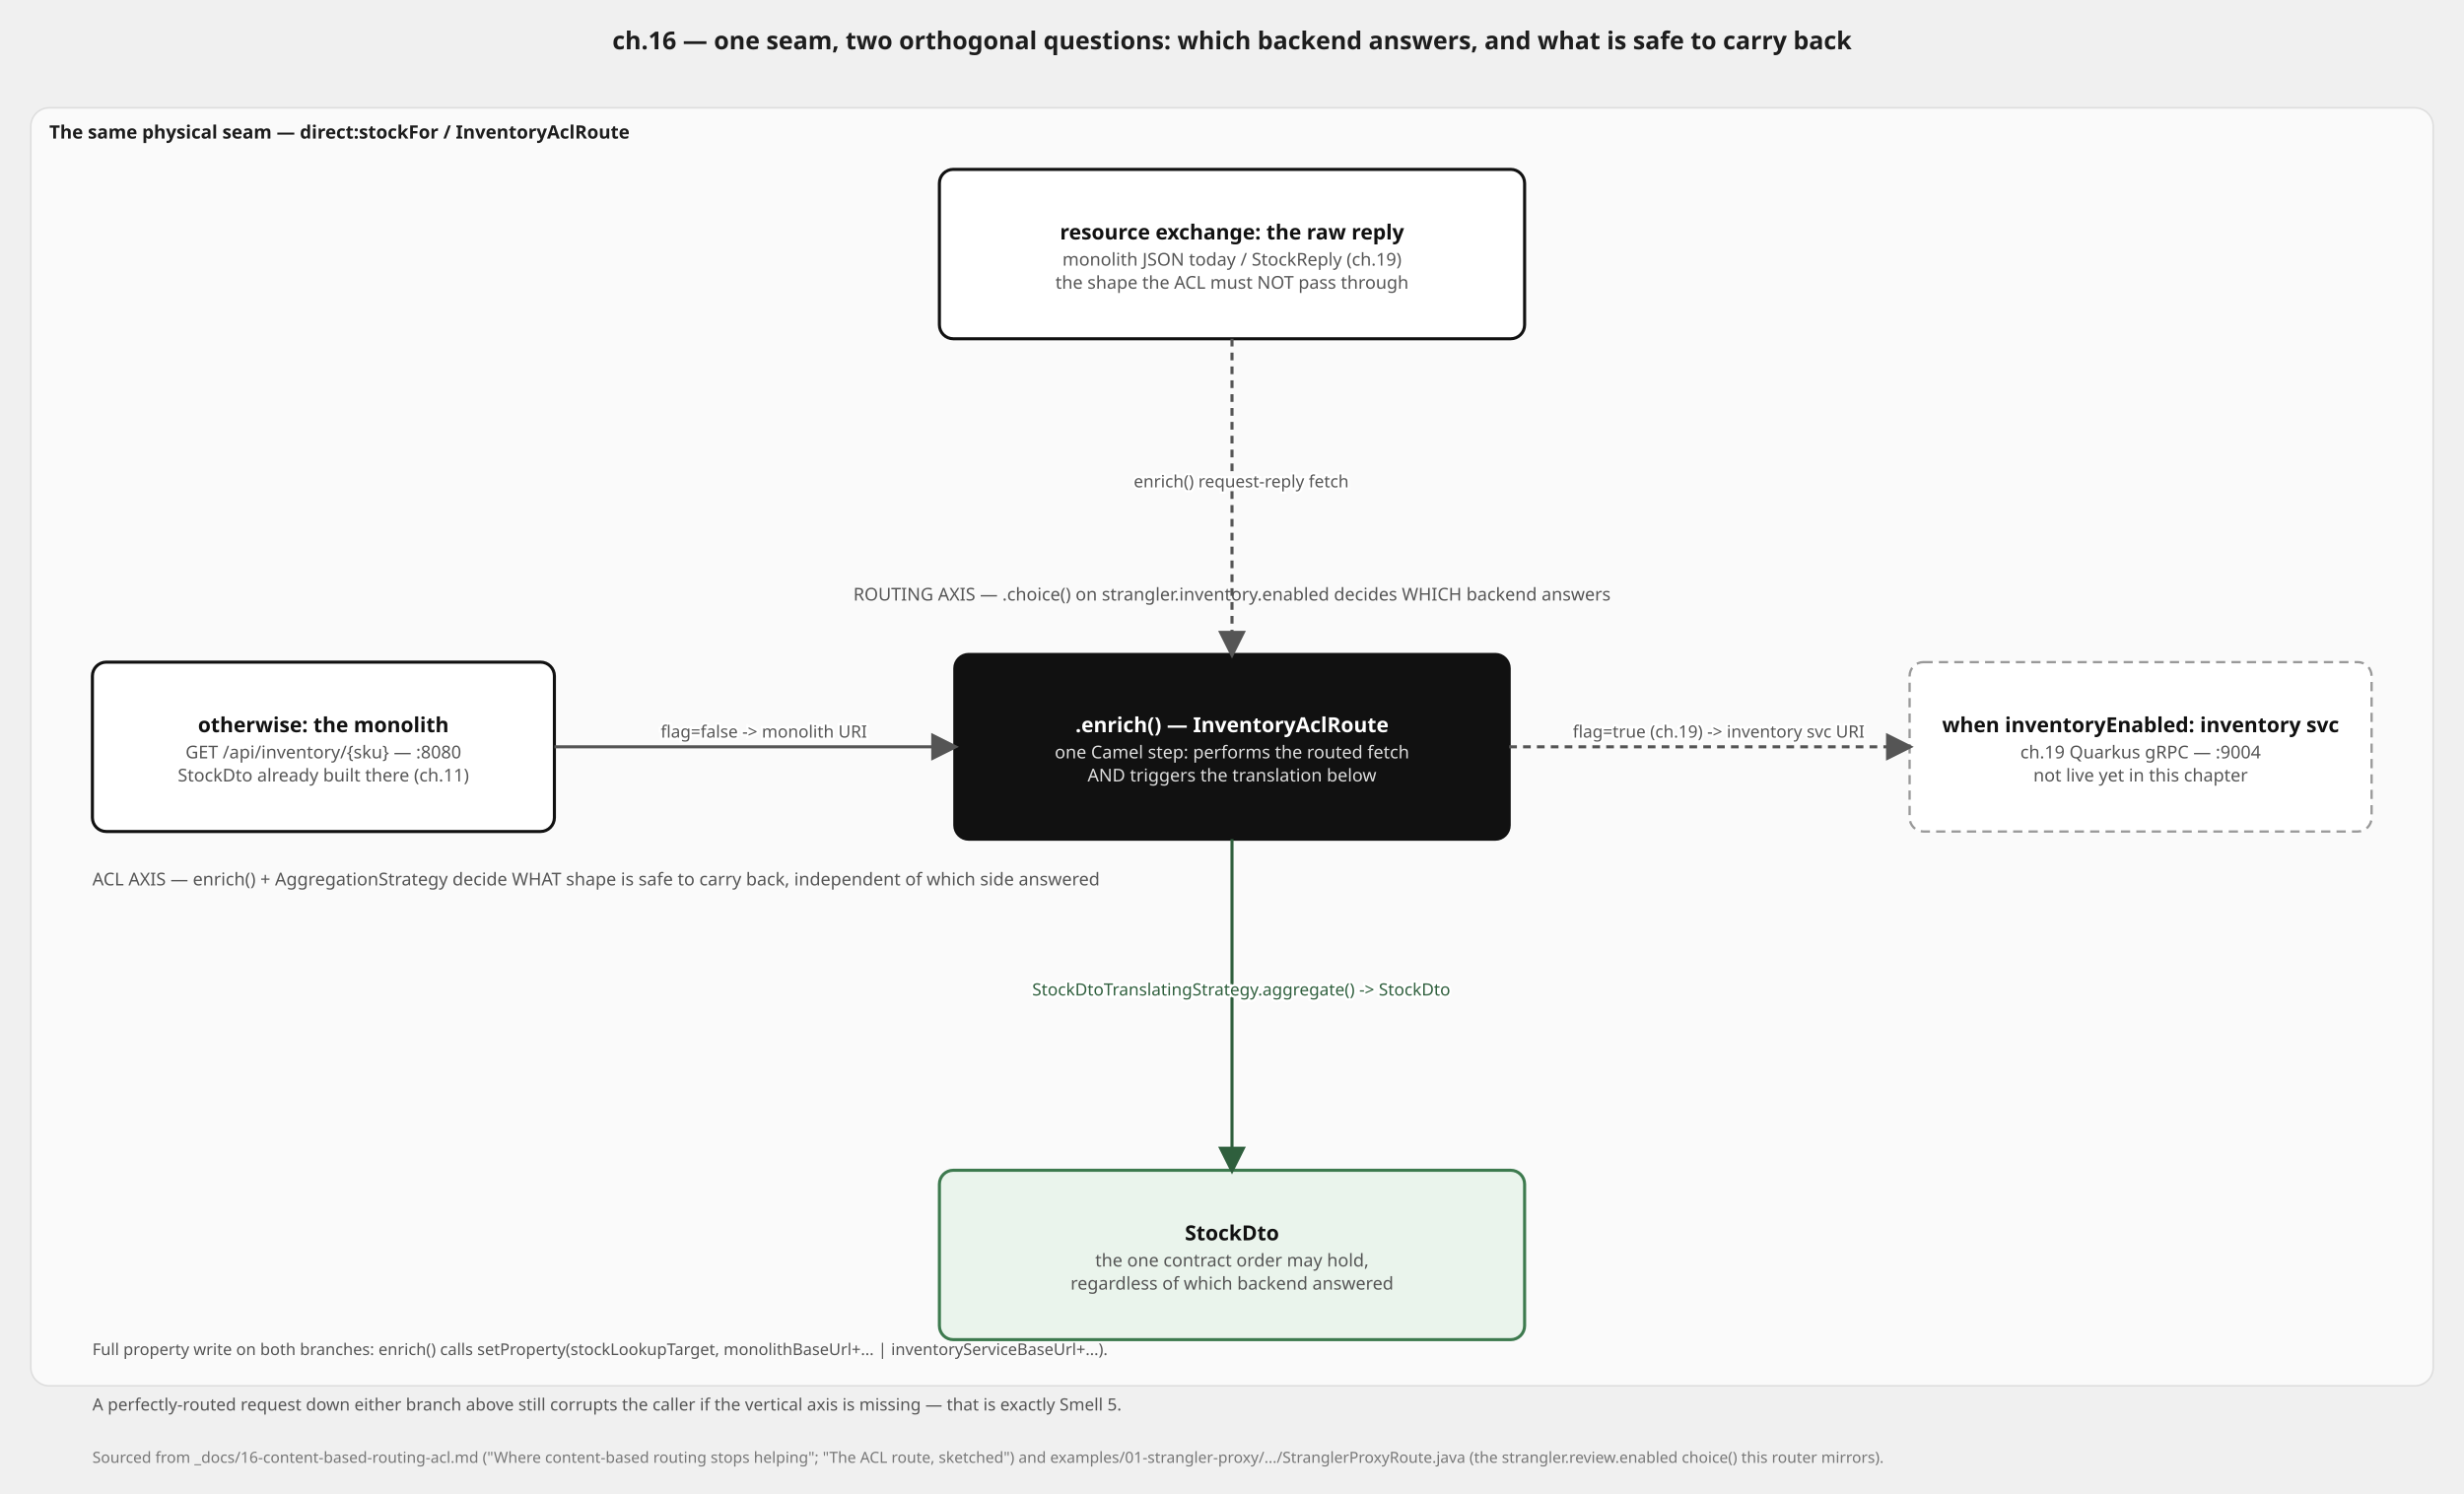
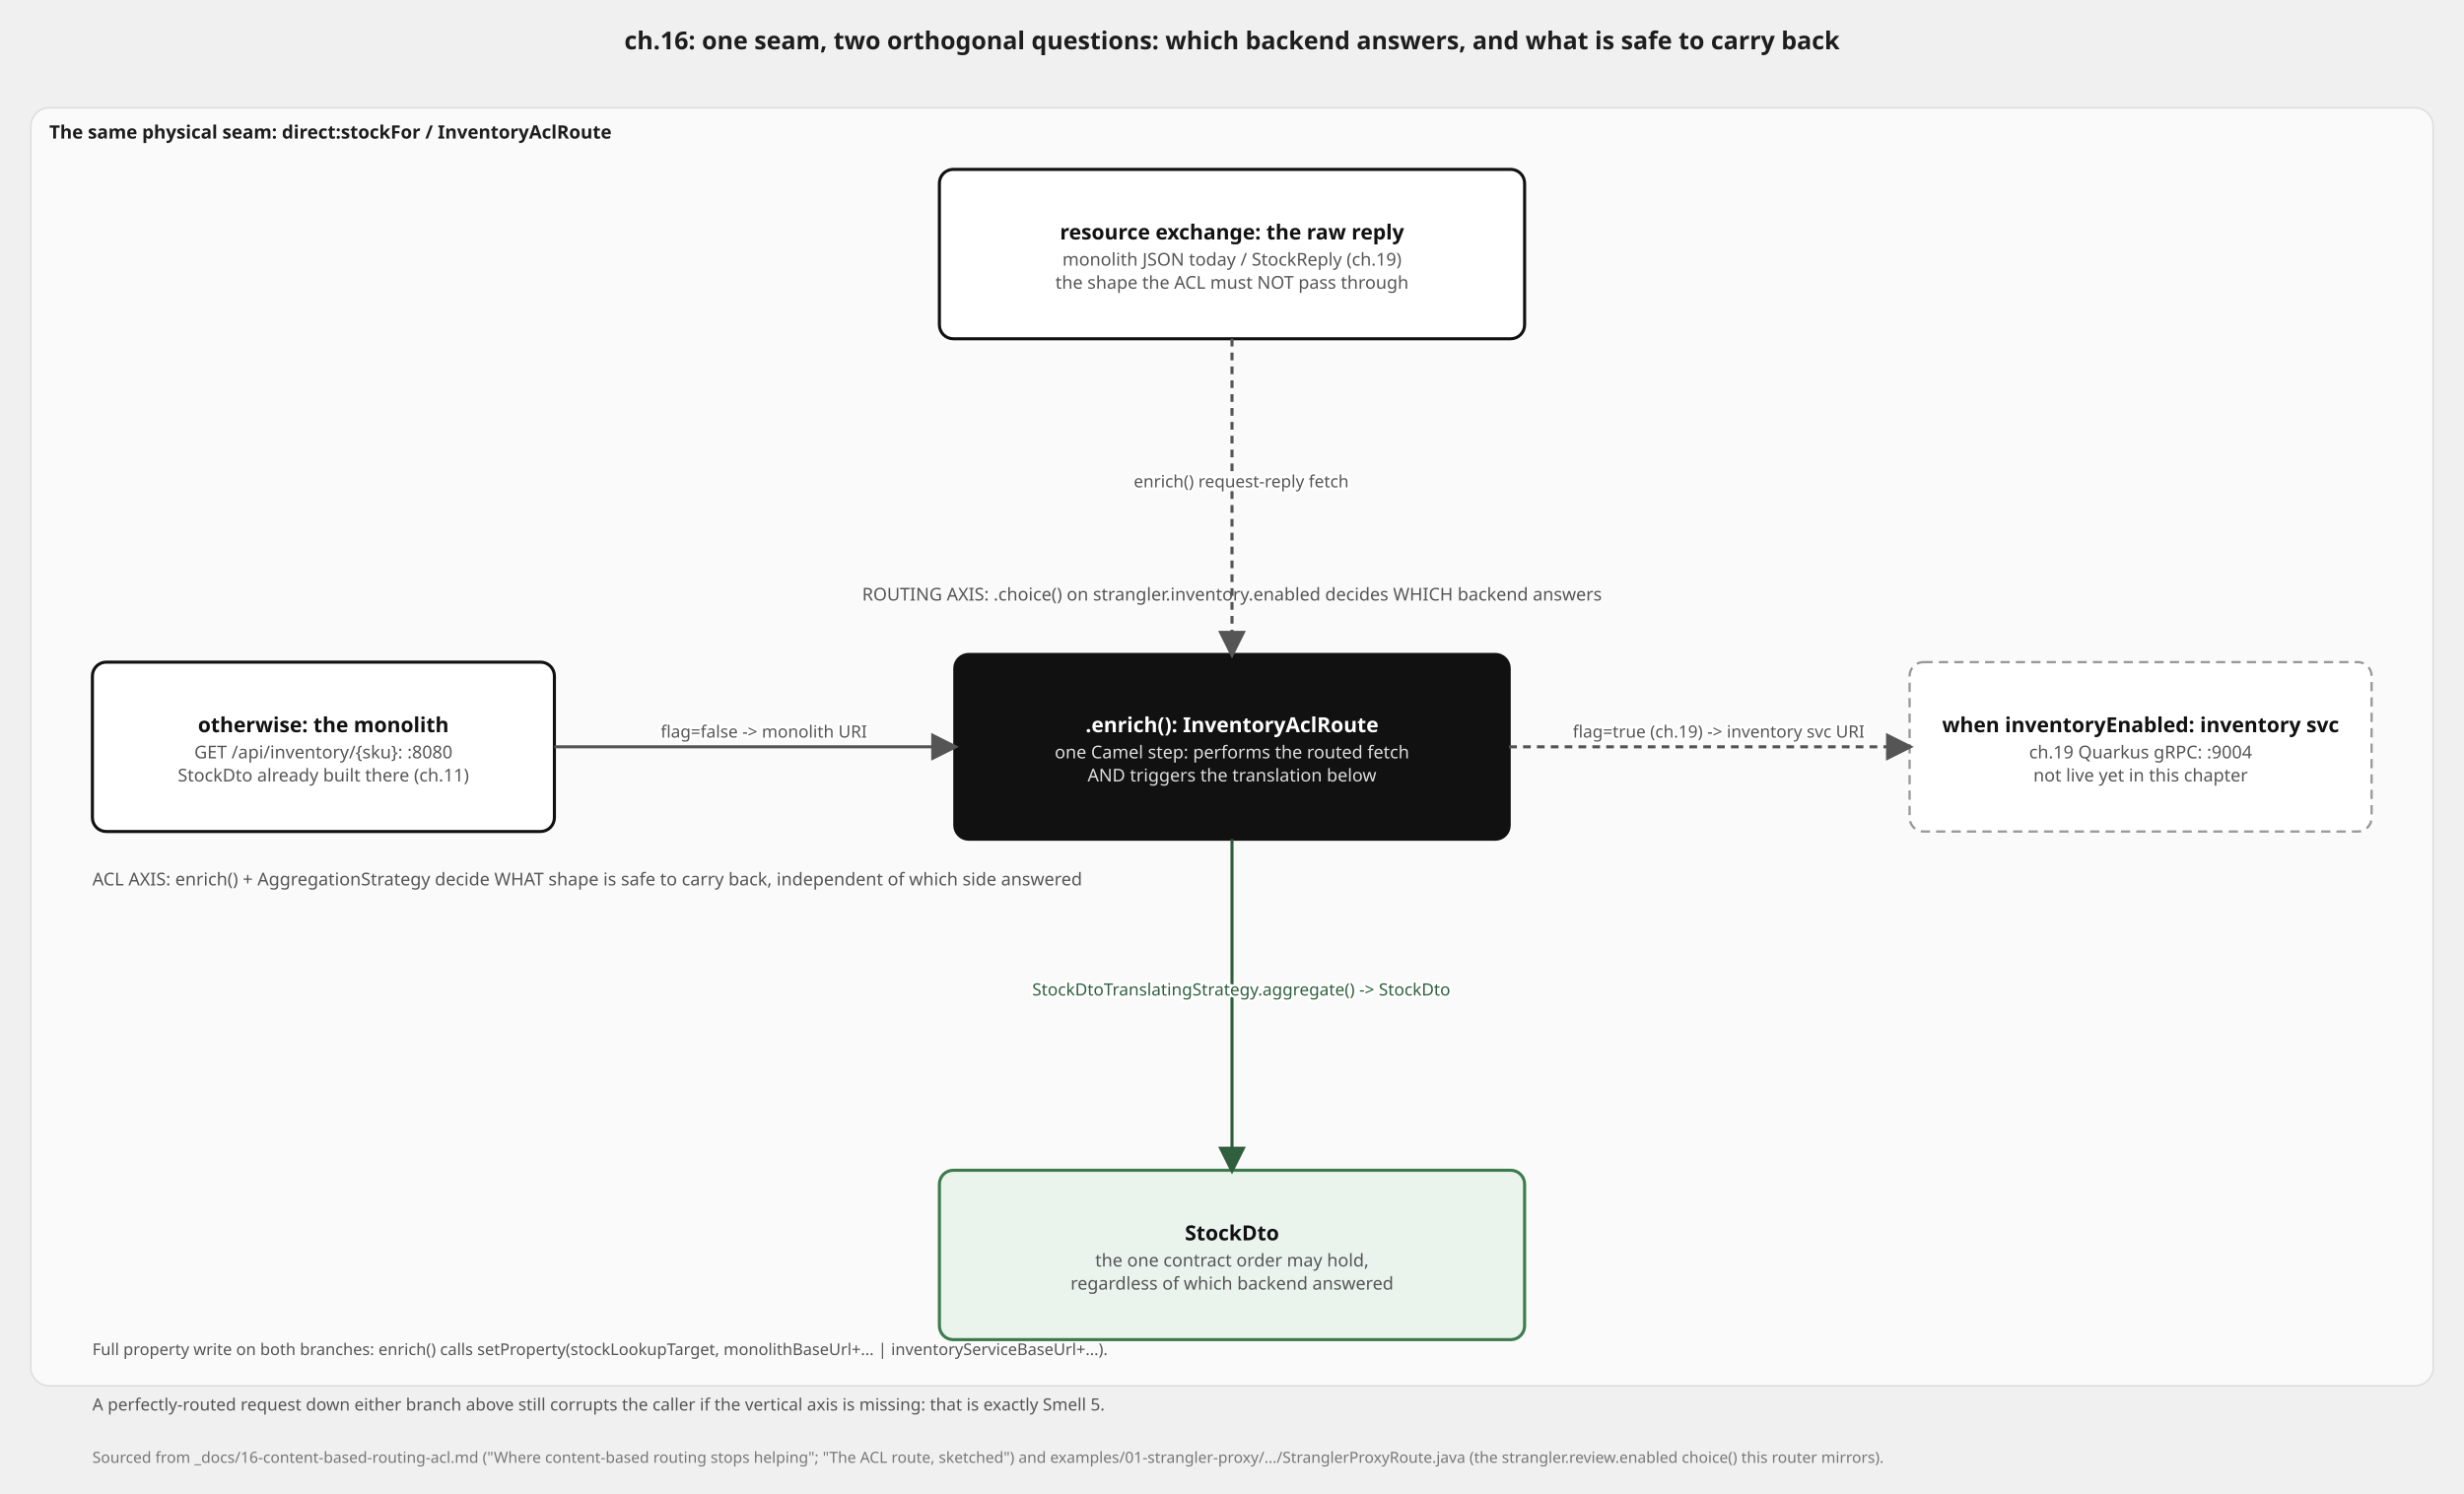
<svg xmlns="http://www.w3.org/2000/svg" viewBox="0 0 1600 970" font-family="'Red Hat Text', system-ui, sans-serif" role="img">
  <defs>
    <marker id="a" viewBox="0 0 10 10" refX="8.5" refY="5" markerWidth="9" markerHeight="9" orient="auto-start-reverse">
      <path d="M0,0 L10,5 L0,10 z" fill="#555" />
    </marker>
    <marker id="am" viewBox="0 0 10 10" refX="8.5" refY="5" markerWidth="9" markerHeight="9" orient="auto-start-reverse">
      <path d="M0,0 L10,5 L0,10 z" fill="#2f5f3d" />
    </marker>
  </defs>
  <rect x="20" y="70" width="1560" height="830" rx="12" fill="#fafafa" stroke="#ddd" />
-   <text x="32" y="90" font-size="12" font-weight="700" fill="#1d1d1d">The same physical seam — direct:stockFor / InventoryAclRoute</text>
+   <text x="32" y="90" font-size="12" font-weight="700" fill="#1d1d1d">The same physical seam: direct:stockFor / InventoryAclRoute</text>
  <rect x="620.0" y="425.0" width="360" height="120" rx="9" fill="#111111" stroke="#111111" stroke-width="2" />
-   <text x="800.0" y="475.5" font-size="13.5" font-weight="700" fill="#ffffff" text-anchor="middle">.enrich() — InventoryAclRoute</text>
+   <text x="800.0" y="475.5" font-size="13.5" font-weight="700" fill="#ffffff" text-anchor="middle">.enrich(): InventoryAclRoute</text>
  <text x="800.0" y="492.5" font-size="11.5" fill="#dddddd" text-anchor="middle">one Camel step: performs the routed fetch</text>
  <text x="800.0" y="507.5" font-size="11.5" fill="#dddddd" text-anchor="middle">AND triggers the translation below</text>
  <rect x="60" y="430.0" width="300" height="110" rx="9" fill="#ffffff" stroke="#111111" stroke-width="2" />
  <text x="210.0" y="475.5" font-size="13.5" font-weight="700" fill="#111111" text-anchor="middle">otherwise: the monolith</text>
-   <text x="210.0" y="492.5" font-size="11.5" fill="#555555" text-anchor="middle">GET /api/inventory/{sku} — :8080</text>
+   <text x="210.0" y="492.5" font-size="11.5" fill="#555555" text-anchor="middle">GET /api/inventory/{sku}: :8080</text>
  <text x="210.0" y="507.5" font-size="11.5" fill="#555555" text-anchor="middle">StockDto already built there (ch.11)</text>
  <rect x="1240" y="430.0" width="300" height="110" rx="9" fill="#ffffff" stroke="#999999" stroke-width="1.5" stroke-dasharray="6 4" />
  <text x="1390.0" y="475.5" font-size="13.5" font-weight="700" fill="#111111" text-anchor="middle">when inventoryEnabled: inventory svc</text>
-   <text x="1390.0" y="492.5" font-size="11.5" fill="#555555" text-anchor="middle">ch.19 Quarkus gRPC — :9004</text>
+   <text x="1390.0" y="492.5" font-size="11.5" fill="#555555" text-anchor="middle">ch.19 Quarkus gRPC: :9004</text>
  <text x="1390.0" y="507.5" font-size="11.5" fill="#555555" text-anchor="middle">not live yet in this chapter</text>
  <rect x="610.0" y="110" width="380" height="110" rx="9" fill="#ffffff" stroke="#111111" stroke-width="2" />
  <text x="800.0" y="155.5" font-size="13.5" font-weight="700" fill="#111111" text-anchor="middle">resource exchange: the raw reply</text>
  <text x="800.0" y="172.5" font-size="11.5" fill="#555555" text-anchor="middle">monolith JSON today / StockReply (ch.19)</text>
  <text x="800.0" y="187.5" font-size="11.5" fill="#555555" text-anchor="middle">the shape the ACL must NOT pass through</text>
  <rect x="610.0" y="760" width="380" height="110" rx="9" fill="#eaf4ec" stroke="#3d7a4e" stroke-width="2" />
  <text x="800.0" y="805.5" font-size="13.5" font-weight="700" fill="#111111" text-anchor="middle">StockDto</text>
  <text x="800.0" y="822.5" font-size="11.5" fill="#555555" text-anchor="middle">the one contract order may hold,</text>
  <text x="800.0" y="837.5" font-size="11.5" fill="#555555" text-anchor="middle">regardless of which backend answered</text>
  <path d="M360.0,485.0 L620.0,485.0" fill="none" stroke="#555" stroke-width="2" marker-end="url(#a)" />
  <text x="496.0" y="479.0" font-size="11" fill="#ffffff" stroke="#ffffff" stroke-width="3" paint-order="stroke" text-anchor="middle">flag=false -&gt; monolith URI</text>
  <text x="496.0" y="479.0" font-size="11" fill="#555" text-anchor="middle">flag=false -&gt; monolith URI</text>
  <path d="M980.0,485.0 L1240.0,485.0" fill="none" stroke="#555" stroke-width="2" stroke-dasharray="5 4" marker-end="url(#a)" />
  <text x="1116.0" y="479.0" font-size="11" fill="#ffffff" stroke="#ffffff" stroke-width="3" paint-order="stroke" text-anchor="middle">flag=true (ch.19) -&gt; inventory svc URI</text>
  <text x="1116.0" y="479.0" font-size="11" fill="#555" text-anchor="middle">flag=true (ch.19) -&gt; inventory svc URI</text>
  <path d="M800.0,220.0 L800.0,425.0" fill="none" stroke="#555" stroke-width="2" stroke-dasharray="5 4" marker-end="url(#a)" />
  <text x="806.0" y="316.5" font-size="11" fill="#ffffff" stroke="#ffffff" stroke-width="3" paint-order="stroke" text-anchor="middle">enrich() request-reply fetch</text>
  <text x="806.0" y="316.5" font-size="11" fill="#555" text-anchor="middle">enrich() request-reply fetch</text>
  <path d="M800.0,545.0 L800.0,760.0" fill="none" stroke="#2f5f3d" stroke-width="2" marker-end="url(#am)" />
  <text x="806.0" y="646.5" font-size="11" fill="#ffffff" stroke="#ffffff" stroke-width="3" paint-order="stroke" text-anchor="middle">StockDtoTranslatingStrategy.aggregate() -&gt; StockDto</text>
  <text x="806.0" y="646.5" font-size="11" fill="#2f5f3d" text-anchor="middle">StockDtoTranslatingStrategy.aggregate() -&gt; StockDto</text>
-   <text x="800.0" y="32" font-size="16" fill="#1d1d1d" text-anchor="middle" font-weight="700">ch.16 — one seam, two orthogonal questions: which backend answers, and what is safe to carry back</text>
-   <text x="800.0" y="390.0" font-size="11.5" fill="#555555" text-anchor="middle">ROUTING AXIS — .choice() on strangler.inventory.enabled decides WHICH backend answers</text>
-   <text x="60" y="575.0" font-size="11.5" fill="#555555" text-anchor="start">ACL AXIS — enrich() + AggregationStrategy decide WHAT shape is safe to carry back, independent of which side answered</text>
+   <text x="800.0" y="32" font-size="16" fill="#1d1d1d" text-anchor="middle" font-weight="700">ch.16: one seam, two orthogonal questions: which backend answers, and what is safe to carry back</text>
+   <text x="800.0" y="390.0" font-size="11.5" fill="#555555" text-anchor="middle">ROUTING AXIS: .choice() on strangler.inventory.enabled decides WHICH backend answers</text>
+   <text x="60" y="575.0" font-size="11.5" fill="#555555" text-anchor="start">ACL AXIS: enrich() + AggregationStrategy decide WHAT shape is safe to carry back, independent of which side answered</text>
  <text x="60" y="880" font-size="10.5" fill="#555555" text-anchor="start">Full property write on both branches: enrich() calls setProperty(stockLookupTarget, monolithBaseUrl+... | inventoryServiceBaseUrl+...).</text>
-   <text x="60" y="916" font-size="11" fill="#555555" text-anchor="start">A perfectly-routed request down either branch above still corrupts the caller if the vertical axis is missing — that is exactly Smell 5.</text>
+   <text x="60" y="916" font-size="11" fill="#555555" text-anchor="start">A perfectly-routed request down either branch above still corrupts the caller if the vertical axis is missing: that is exactly Smell 5.</text>
  <text x="60" y="950" font-size="10" fill="#777777" text-anchor="start">Sourced from _docs/16-content-based-routing-acl.md ("Where content-based routing stops helping"; "The ACL route, sketched") and examples/01-strangler-proxy/.../StranglerProxyRoute.java (the strangler.review.enabled choice() this router mirrors).</text>
</svg>
